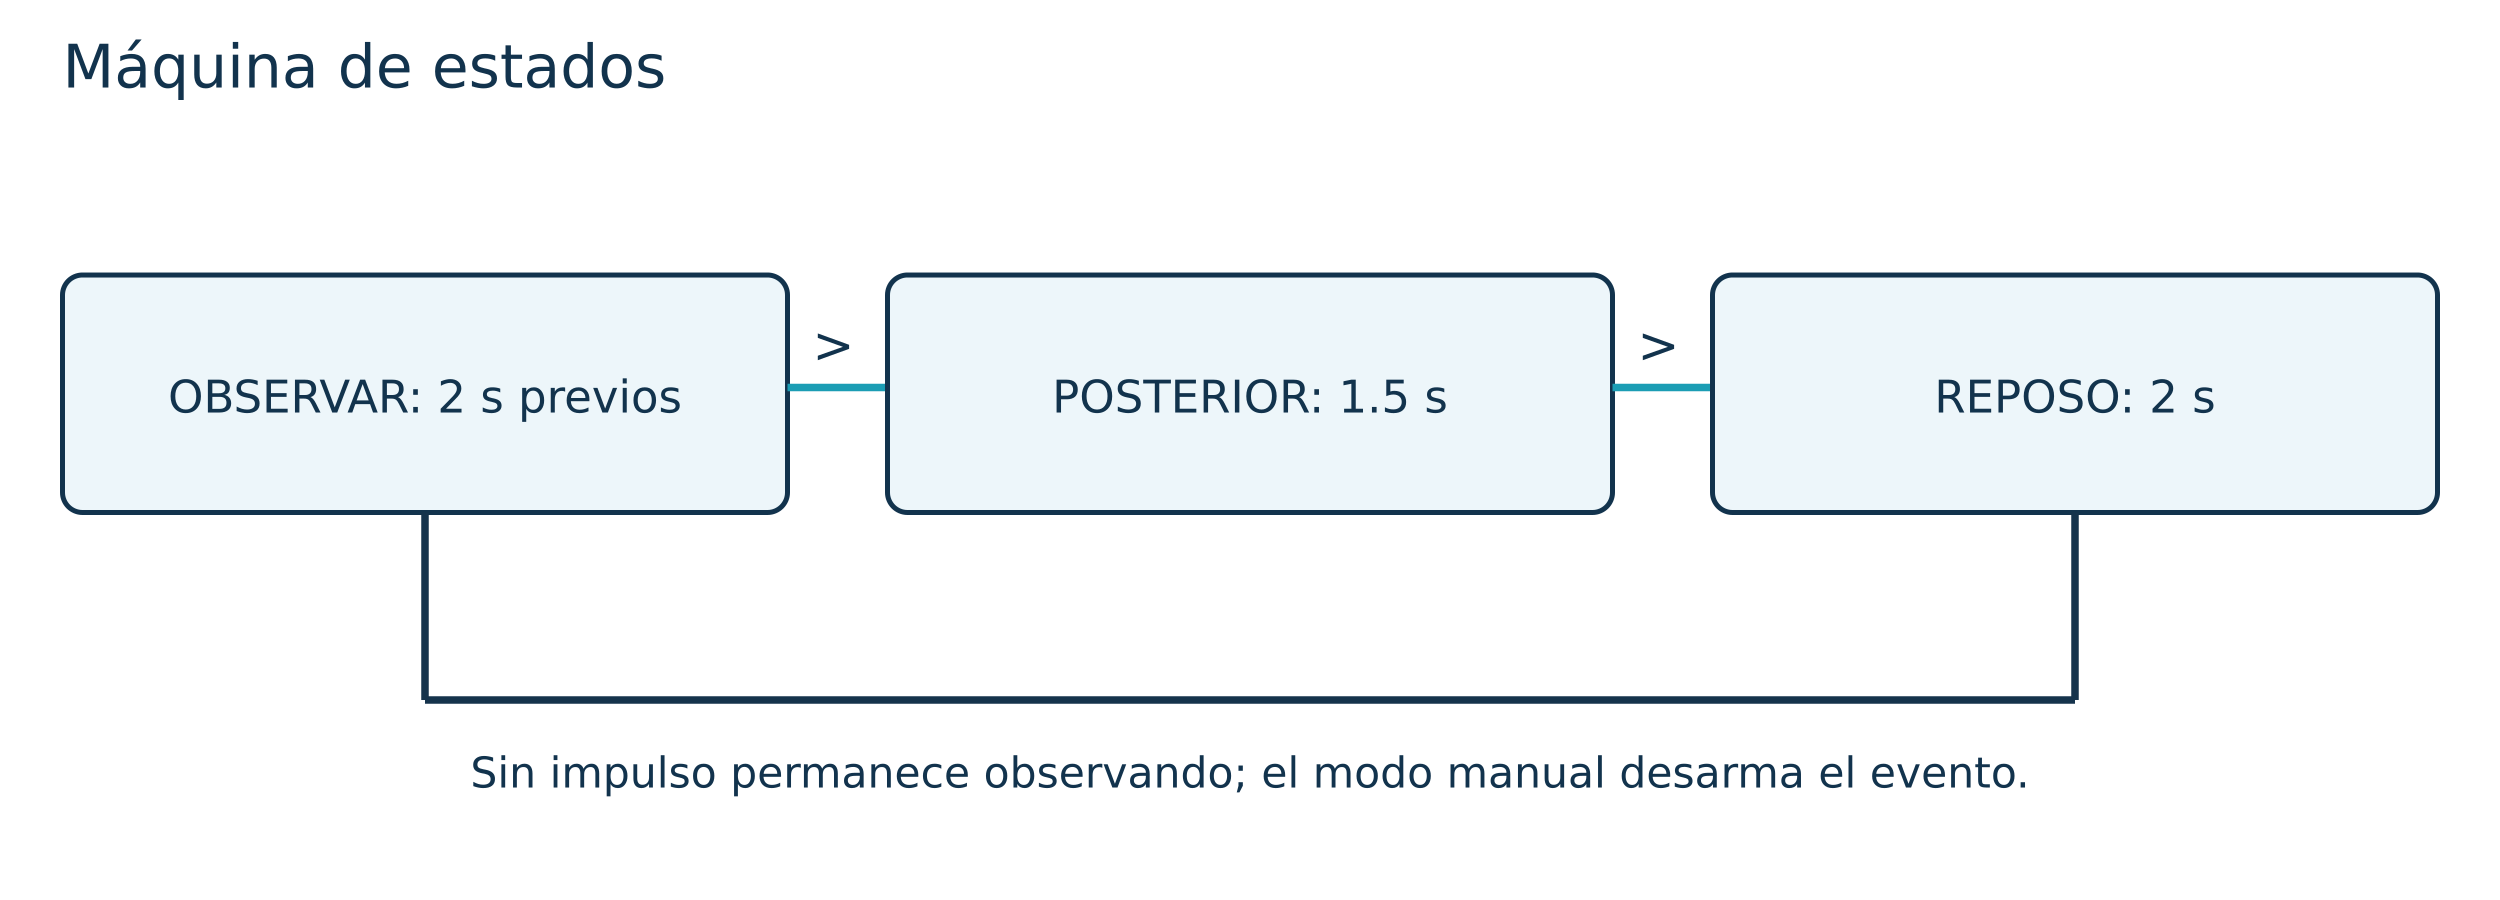
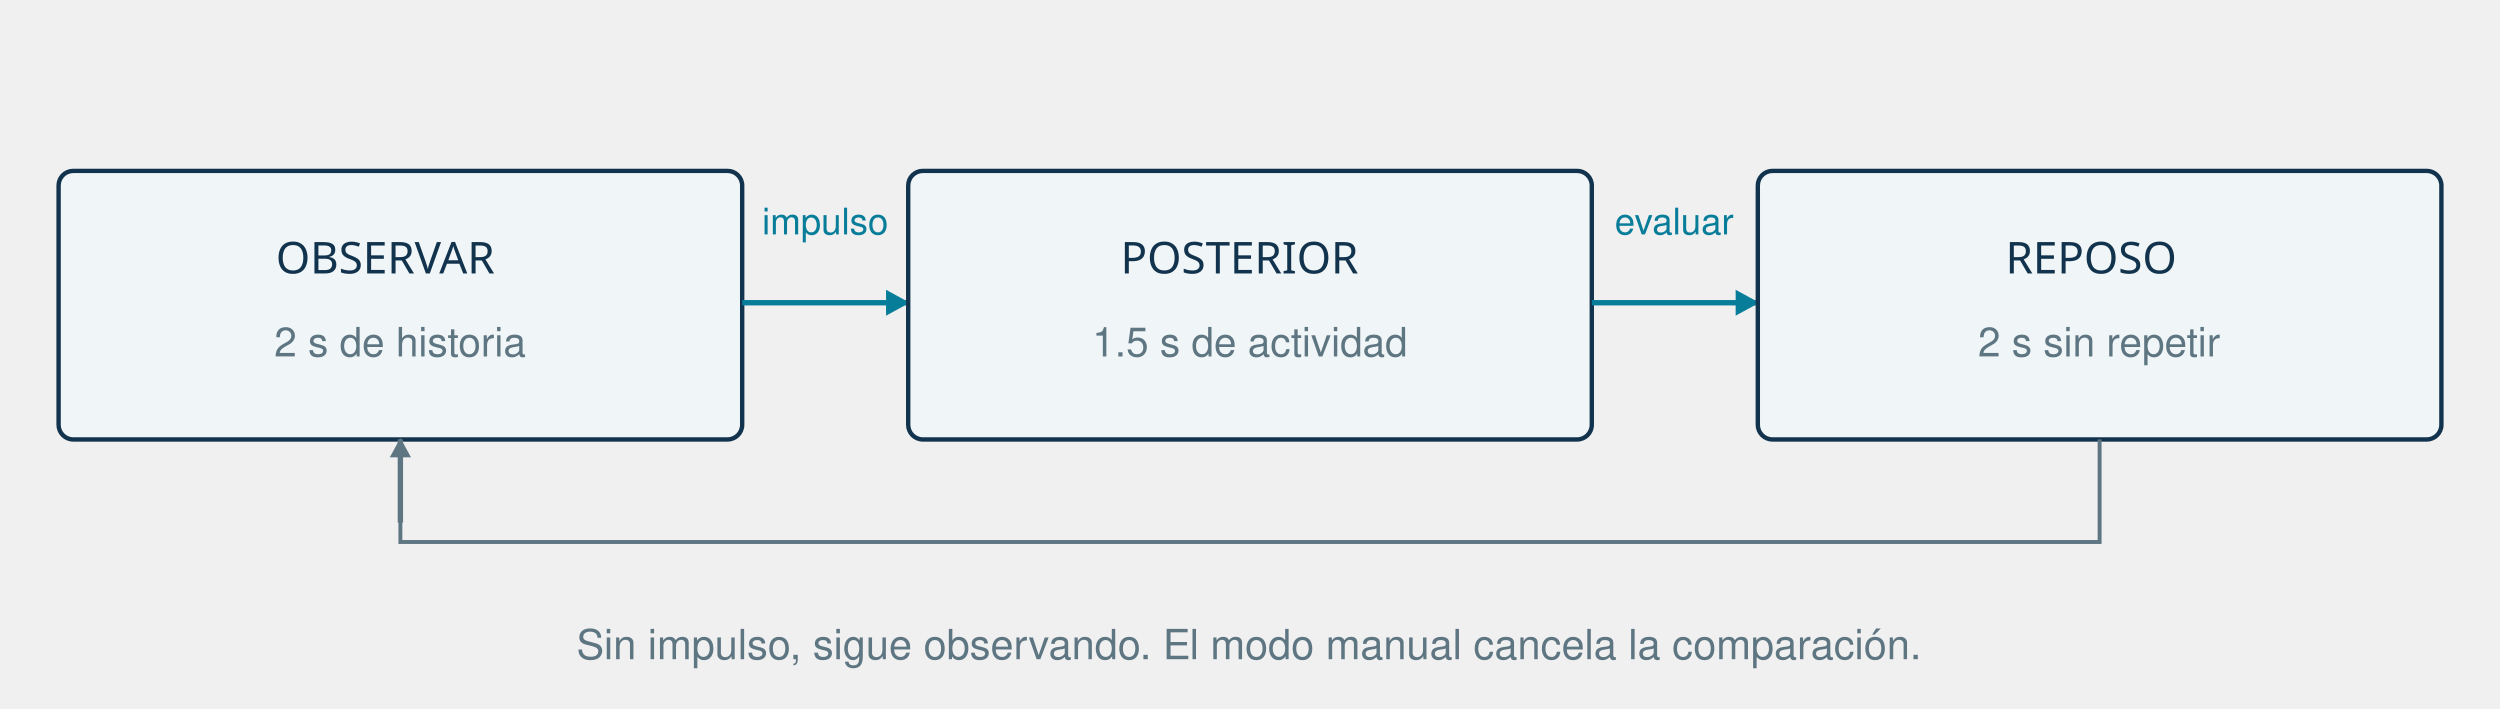
- <svg xmlns="http://www.w3.org/2000/svg" width="1000" height="360" viewBox="0 0 1000 360">
-   <rect width="100%" height="100%" fill="white" />
-   <text x="25" y="35" font-family="DejaVu Sans,sans-serif" font-size="24" fill="#12334d" text-anchor="start">Máquina de estados</text>
-   <rect x="25" y="110" width="290" height="95" rx="8" fill="#edf6fa" stroke="#12334d" stroke-width="2" />
-   <text x="170" y="165" font-family="DejaVu Sans,sans-serif" font-size="18" fill="#12334d" text-anchor="middle">OBSERVAR: 2 s previos</text>
-   <line x1="315" y1="155" x2="355" y2="155" stroke="#1b9db4" stroke-width="3" />
-   <text x="325" y="145" font-family="DejaVu Sans,sans-serif" font-size="20" fill="#12334d" text-anchor="start">&gt;</text>
-   <rect x="355" y="110" width="290" height="95" rx="8" fill="#edf6fa" stroke="#12334d" stroke-width="2" />
-   <text x="500" y="165" font-family="DejaVu Sans,sans-serif" font-size="18" fill="#12334d" text-anchor="middle">POSTERIOR: 1.5 s</text>
-   <line x1="645" y1="155" x2="685" y2="155" stroke="#1b9db4" stroke-width="3" />
-   <text x="655" y="145" font-family="DejaVu Sans,sans-serif" font-size="20" fill="#12334d" text-anchor="start">&gt;</text>
-   <rect x="685" y="110" width="290" height="95" rx="8" fill="#edf6fa" stroke="#12334d" stroke-width="2" />
-   <text x="830" y="165" font-family="DejaVu Sans,sans-serif" font-size="18" fill="#12334d" text-anchor="middle">REPOSO: 2 s</text>
-   <line x1="830" y1="205" x2="830" y2="280" stroke="#15334c" stroke-width="3" />
-   <line x1="830" y1="280" x2="170" y2="280" stroke="#15334c" stroke-width="3" />
-   <line x1="170" y1="280" x2="170" y2="205" stroke="#15334c" stroke-width="3" />
-   <text x="500" y="315" font-family="DejaVu Sans,sans-serif" font-size="17" fill="#12334d" text-anchor="middle">Sin impulso permanece observando; el modo manual desarma el evento.</text>
+ <svg xmlns="http://www.w3.org/2000/svg" width="512" height="145" preserveAspectRatio="xMinYMin meet" viewBox="0 0 512 145" version="1.0" fill-rule="evenodd">
+   <clipPath id="clip">
+     <rect x="0" y="0" width="512" height="145" />
+   </clipPath>
+   <g id="group" transform="scale(1,-1) translate(0,-145)" style="clip-path: url(#clip)">
+     <g transform="">
+       <rect x="12" y="55" width="140" height="55" rx="3" ry="3" style="stroke: rgb(7%,20%,30%); stroke-linecap: butt; stroke-width: 0.9; fill: rgb(94%,96%,97%); fill-rule: evenodd;" />
+       <text x="56.498" y="89" style="font-family: Helvetica-Bold; font-size: 9px;fill: rgb(7%,20%,30%); stroke:none;" transform="translate(0,178) scale(1,-1)">OBSERVAR</text>
+       <text x="56.166" y="72" style="font-family: Helvetica; font-size: 8.3px;fill: rgb(37%,46%,51%); stroke:none;" transform="translate(0,144) scale(1,-1)">2 s de historia</text>
+       <path d="M 152,83 L 186,83 Z" style="stroke: rgb(3%,49%,60%); stroke-linecap: butt; stroke-width: 1.1;" />
+       <polygon points="186 83, 181.612 80.603, 181.612 85.397" style="stroke: rgb(3%,49%,60%); stroke-linecap: butt; stroke-width: 0.3; fill: rgb(3%,49%,60%); fill-rule: evenodd;" />
+       <text x="156.081" y="97" style="font-family: Helvetica; font-size: 7.5px;fill: rgb(3%,49%,60%); stroke:none;" transform="translate(0,194) scale(1,-1)">impulso</text>
+       <rect x="186" y="55" width="140" height="55" rx="3" ry="3" style="stroke: rgb(7%,20%,30%); stroke-linecap: butt; stroke-width: 0.9; fill: rgb(94%,96%,97%); fill-rule: evenodd;" />
+       <text x="229.495" y="89" style="font-family: Helvetica-Bold; font-size: 9px;fill: rgb(7%,20%,30%); stroke:none;" transform="translate(0,178) scale(1,-1)">POSTERIOR</text>
+       <text x="223.705" y="72" style="font-family: Helvetica; font-size: 8.3px;fill: rgb(37%,46%,51%); stroke:none;" transform="translate(0,144) scale(1,-1)">1.5 s de actividad</text>
+       <path d="M 326,83 L 360,83 Z" style="stroke: rgb(3%,49%,60%); stroke-linecap: butt; stroke-width: 1.1;" />
+       <polygon points="360 83, 355.612 80.603, 355.612 85.397" style="stroke: rgb(3%,49%,60%); stroke-linecap: butt; stroke-width: 0.3; fill: rgb(3%,49%,60%); fill-rule: evenodd;" />
+       <text x="330.704" y="97" style="font-family: Helvetica; font-size: 7.5px;fill: rgb(3%,49%,60%); stroke:none;" transform="translate(0,194) scale(1,-1)">evaluar</text>
+       <rect x="360" y="55" width="140" height="55" rx="3" ry="3" style="stroke: rgb(7%,20%,30%); stroke-linecap: butt; stroke-width: 0.9; fill: rgb(94%,96%,97%); fill-rule: evenodd;" />
+       <text x="410.745" y="89" style="font-family: Helvetica-Bold; font-size: 9px;fill: rgb(7%,20%,30%); stroke:none;" transform="translate(0,178) scale(1,-1)">REPOSO</text>
+       <text x="405.092" y="72" style="font-family: Helvetica; font-size: 8.3px;fill: rgb(37%,46%,51%); stroke:none;" transform="translate(0,144) scale(1,-1)">2 s sin repetir</text>
+       <polyline points="430 55, 430 34, 82 34, 82 55" style="stroke: rgb(37%,46%,51%); stroke-linecap: butt; stroke-width: 0.8; fill: None; fill-rule: evenodd;" />
+       <path d="M 82,38 L 82,55 Z" style="stroke: rgb(37%,46%,51%); stroke-linecap: butt; stroke-width: 1.1;" />
+       <polygon points="82 55, 83.918 51.49, 80.082 51.49" style="stroke: rgb(37%,46%,51%); stroke-linecap: butt; stroke-width: 0.3; fill: rgb(37%,46%,51%); fill-rule: evenodd;" />
+       <text x="118.054" y="10" style="font-family: Helvetica; font-size: 8.5px;fill: rgb(37%,46%,51%); stroke:none;" transform="translate(0,20) scale(1,-1)">Sin impulso, sigue observando. El modo manual cancela la comparación.</text>
+     </g>
+   </g>
</svg>
